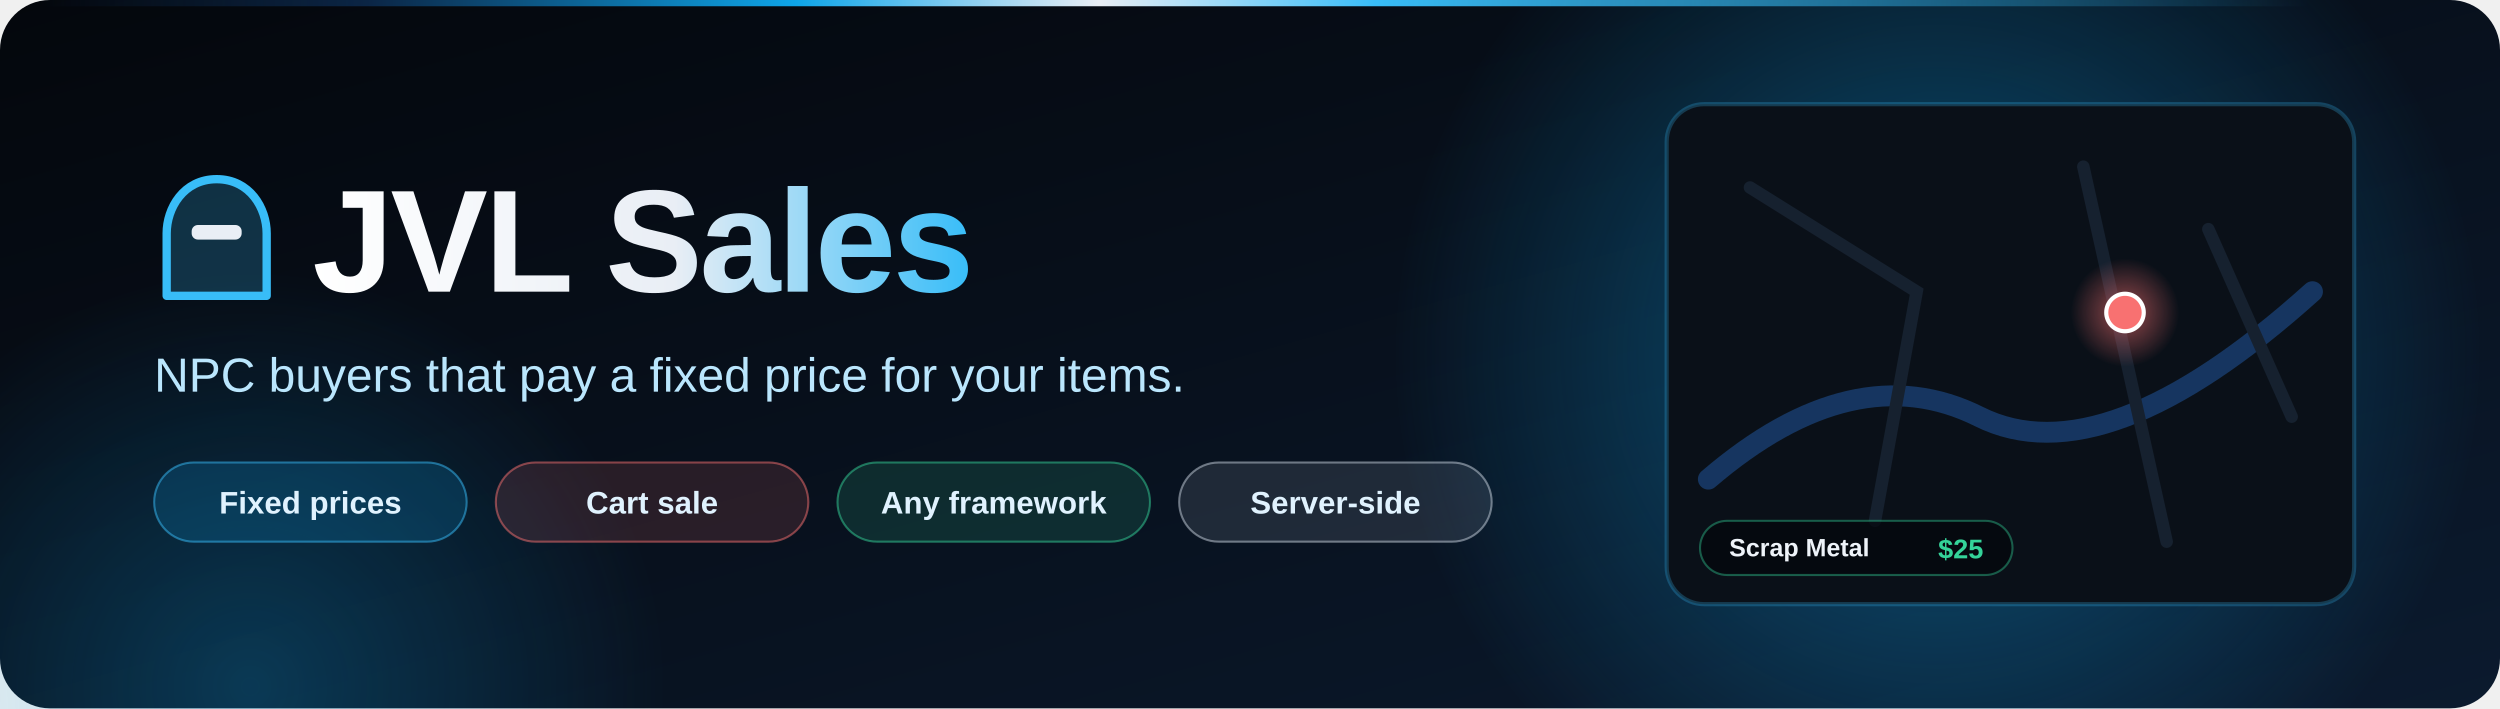
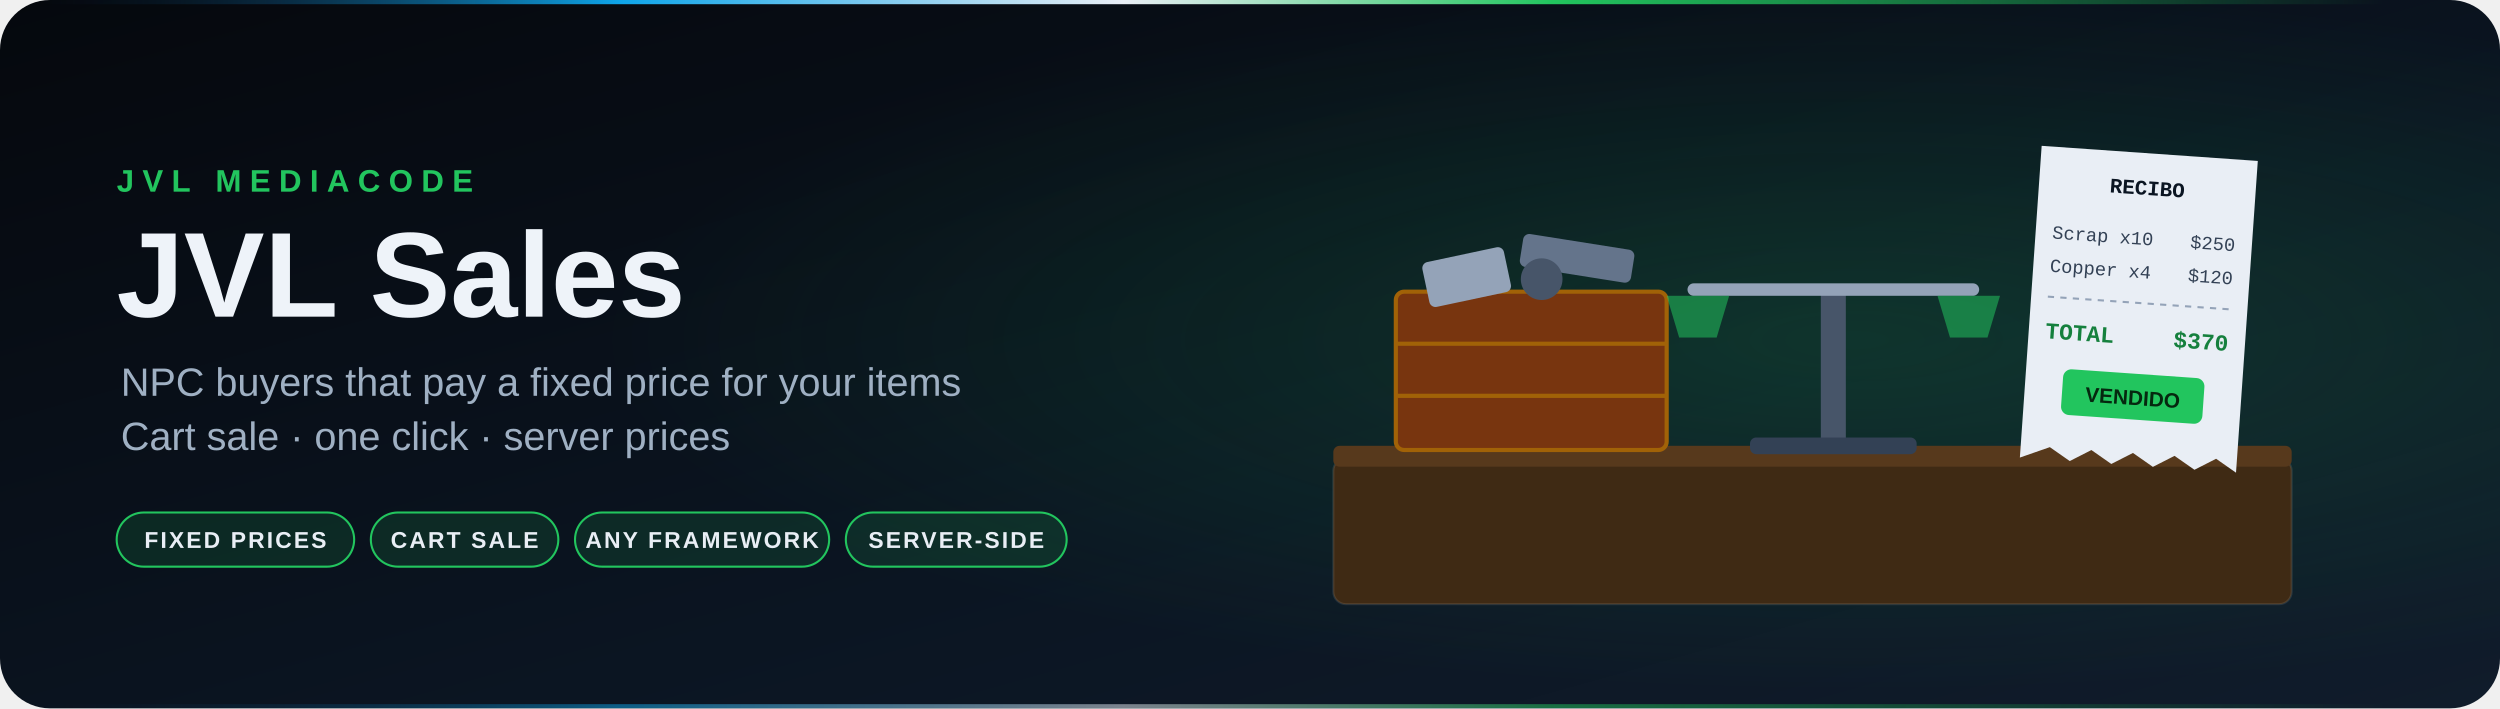
<svg xmlns="http://www.w3.org/2000/svg" width="1200" height="340" viewBox="0 0 1200 340" role="img" aria-label="JVL Sales — NPC buyers for FiveM">
  <defs>
    <linearGradient id="bg" x1="0" y1="0" x2="1" y2="1">
-       <stop offset="0" stop-color="#04070c" />
-       <stop offset="1" stop-color="#0b1a2e" />
+       <stop offset="0" stop-color="#05080d" />
+       <stop offset="0.6" stop-color="#0b1522" />
+       <stop offset="1" stop-color="#101c2b" />
    </linearGradient>
-     <linearGradient id="txt" x1="0" y1="0" x2="1" y2="0">
-       <stop offset="0" stop-color="#ffffff" />
-       <stop offset="0.55" stop-color="#e9eef5" />
-       <stop offset="1" stop-color="#38bdf8" />
+     <radialGradient id="glow" cx="0.74" cy="0.48" r="0.5">
+       <stop offset="0" stop-color="#22c55e" stop-opacity="0.18" />
+       <stop offset="1" stop-color="#22c55e" stop-opacity="0" />
+     </radialGradient>
+     <linearGradient id="topline" x1="0" y1="0" x2="1" y2="0">
+       <stop offset="0.02" stop-color="#0b2545" stop-opacity="0" />
+       <stop offset="0.25" stop-color="#0ea5e9" />
+       <stop offset="0.45" stop-color="#e9eef5" />
+       <stop offset="0.62" stop-color="#22c55e" />
+       <stop offset="0.95" stop-color="#22c55e" stop-opacity="0" />
    </linearGradient>
-     <linearGradient id="line" x1="0" y1="0" x2="1" y2="0">
-       <stop offset="0.02" stop-color="#0b2545" stop-opacity="0" />
-       <stop offset="0.15" stop-color="#0b2545" />
-       <stop offset="0.32" stop-color="#0ea5e9" />
-       <stop offset="0.44" stop-color="#e9eef5" />
-       <stop offset="0.55" stop-color="#38bdf8" />
-       <stop offset="0.92" stop-color="#38bdf8" stop-opacity="0" />
-     </linearGradient>
-     <radialGradient id="glow" cx="0.5" cy="0.5" r="0.5">
-       <stop offset="0" stop-color="#0ea5e9" stop-opacity="0.45" />
-       <stop offset="1" stop-color="#0ea5e9" stop-opacity="0" />
-     </radialGradient>
-     <radialGradient id="ping" cx="0.5" cy="0.5" r="0.5">
-       <stop offset="0" stop-color="#f87171" stop-opacity="0.6" />
-       <stop offset="1" stop-color="#f87171" stop-opacity="0" />
-     </radialGradient>
-     <style>
-       .orb { animation: drift 9s ease-in-out infinite alternate; }
-       .orb2 { animation: drift 12s ease-in-out infinite alternate-reverse; }
-       .float { animation: float 5s ease-in-out infinite; }
-       .ring { animation: ring 2.4s ease-out infinite; transform-box: fill-box; transform-origin: center; }
-       .hop { animation: hop 9s steps(1) infinite; }
-       .title { font: 800 70px 'Segoe UI', 'Helvetica Neue', Arial, sans-serif; letter-spacing: -1.5px; }
-       .sub { font: 500 23px 'Segoe UI', 'Helvetica Neue', Arial, sans-serif; fill: #bae6fd; }
-       .chipt { font: 600 15px 'Segoe UI', 'Helvetica Neue', Arial, sans-serif; fill: #e0f2fe; }
-       .lbl { font: 600 12px 'Segoe UI', 'Helvetica Neue', Arial, sans-serif; fill: #eef3f9; }
-       .price { font: 700 13px 'Segoe UI', 'Helvetica Neue', Arial, sans-serif; fill: #34d399; }
-       @keyframes drift { from { transform: translate(0,0); } to { transform: translate(60px,-30px); } }
-       @keyframes float { 0%,100% { transform: translateY(0); } 50% { transform: translateY(-10px); } }
-       @keyframes ring { from { transform: scale(0.4); opacity: 1; } to { transform: scale(1.8); opacity: 0; } }
-       @keyframes hop { 0% { transform: translate(0,0); } 33% { transform: translate(-120px,40px); } 66% { transform: translate(60px,70px); } }
-     </style>
+     <clipPath id="clip">
+       <rect width="1200" height="340" rx="24" />
+     </clipPath>
  </defs>
-   <rect width="1200" height="340" rx="24" fill="url(#bg)" />
-   <circle class="orb" cx="930" cy="170" r="260" fill="url(#glow)" />
-   <circle class="orb2" cx="120" cy="330" r="200" fill="url(#glow)" opacity="0.6" />
-   <rect x="0" y="0" width="1200" height="3" fill="url(#line)" />
-   <g transform="translate(74,82)">
-     <path d="M30 4 C14 4 6 18 6 30 V60 H54 V30 C54 18 46 4 30 4 Z" fill="#38bdf8" fill-opacity="0.22" stroke="#38bdf8" stroke-width="4" stroke-linejoin="round" />
-     <rect x="18" y="26" width="24" height="7" rx="3" fill="#e9eef5" />
-   </g>
-   <text class="title" x="150" y="140" fill="url(#txt)">JVL Sales</text>
-   <text class="sub" x="74" y="188">NPC buyers that pay a fixed price for your items.</text>
-   <g transform="translate(74,222)">
-     <rect width="150" height="38" rx="19" fill="#0ea5e9" fill-opacity="0.18" stroke="#38bdf8" stroke-opacity="0.5" />
-     <text class="chipt" x="75" y="24.5" text-anchor="middle">Fixed prices</text>
-     <rect x="164" width="150" height="38" rx="19" fill="#f87171" fill-opacity="0.14" stroke="#f87171" stroke-opacity="0.5" />
-     <text class="chipt" x="239" y="24.5" text-anchor="middle">Cart sale</text>
-     <rect x="328" width="150" height="38" rx="19" fill="#34d399" fill-opacity="0.14" stroke="#34d399" stroke-opacity="0.5" />
-     <text class="chipt" x="403" y="24.5" text-anchor="middle">Any framework</text>
-     <rect x="492" width="150" height="38" rx="19" fill="#cbd5e1" fill-opacity="0.12" stroke="#cbd5e1" stroke-opacity="0.5" />
-     <text class="chipt" x="567" y="24.5" text-anchor="middle">Server-side</text>
-   </g>
-   <g transform="translate(800,50)">
-     <g class="float">
-       <rect width="330" height="240" rx="18" fill="#0a1018" stroke="#38bdf8" stroke-opacity="0.25" stroke-width="2" />
-       <path d="M20 180 Q90 120 150 150 T310 90" fill="none" stroke="#1e4f8f" stroke-width="10" stroke-linecap="round" opacity="0.6" />
-       <path d="M40 40 L120 90 L100 200 M200 30 L240 210 M260 60 L300 150" fill="none" stroke="#16212f" stroke-width="6" stroke-linecap="round" />
-       <g class="hop">
-         <circle class="ring" cx="220" cy="100" r="26" fill="url(#ping)" />
-         <circle cx="220" cy="100" r="9" fill="#f87171" stroke="#fff" stroke-width="2" />
+   <g clip-path="url(#clip)">
+     <rect width="1200" height="340" fill="url(#bg)" />
+     <rect width="1200" height="340" fill="url(#glow)" />
+     <rect x="0" y="0" width="1200" height="2" fill="url(#topline)" />
+     <rect x="0" y="338" width="1200" height="2" fill="url(#topline)" opacity="0.5" />
+     <g transform="translate(640 50)">
+       <rect x="0" y="170" width="460" height="70" rx="6" fill="#3f2a14" stroke="#ffffff1a" />
+       <rect x="0" y="164" width="460" height="10" rx="3" fill="#57391c" />
+       <g transform="translate(30 90)">
+         <rect x="0" y="0" width="130" height="76" rx="4" fill="#78350f" stroke="#a16207" stroke-width="2" />
+         <line x1="0" y1="25" x2="130" y2="25" stroke="#a16207" stroke-width="2" />
+         <line x1="0" y1="50" x2="130" y2="50" stroke="#a16207" stroke-width="2" />
+         <rect x="14" y="-18" width="40" height="22" rx="3" fill="#94a3b8" transform="rotate(-12 34 -7)" />
+         <rect x="60" y="-24" width="54" height="16" rx="3" fill="#64748b" transform="rotate(9 87 -16)" />
+         <circle cx="70" cy="-6" r="10" fill="#475569" />
      </g>
-       <rect x="16" y="200" width="150" height="26" rx="13" fill="#04070c" fill-opacity="0.7" stroke="#34d399" stroke-opacity="0.4" />
-       <text class="lbl" x="30" y="217">Scrap Metal</text>
-       <text class="price" x="152" y="218" text-anchor="end">$25</text>
+       <g transform="translate(240 90)">
+         <rect x="-6" y="0" width="12" height="74" fill="#475569" />
+         <rect x="-40" y="70" width="80" height="8" rx="3" fill="#334155" />
+         <g>
+           <animateTransform attributeName="transform" type="rotate" values="-6;6;-6" dur="3s" repeatCount="indefinite" />
+           <rect x="-70" y="-4" width="140" height="6" rx="3" fill="#94a3b8" />
+           <path d="M-80 2 L-50 2 L-56 22 L-74 22 Z" fill="#22c55e88" />
+           <path d="M50 2 L80 2 L74 22 L56 22 Z" fill="#22c55e88" />
+         </g>
+       </g>
+       <g transform="translate(340 20) rotate(4)">
+         <path d="M0 0 H104 V150 L94 144 L84 150 L74 144 L64 150 L54 144 L44 150 L34 144 L24 150 L14 144 L0 150 Z" fill="#e9eef5" />
+         <text x="52" y="20" text-anchor="middle" font-family="Consolas, 'Courier New', monospace" font-size="10" font-weight="700" fill="#0b1522">RECIBO</text>
+         <text x="8" y="44" font-family="Consolas, 'Courier New', monospace" font-size="9" fill="#334155">Scrap x10</text>
+         <text x="96" y="44" text-anchor="end" font-family="Consolas, 'Courier New', monospace" font-size="9" fill="#334155">$250</text>
+         <text x="8" y="60" font-family="Consolas, 'Courier New', monospace" font-size="9" fill="#334155">Copper x4</text>
+         <text x="96" y="60" text-anchor="end" font-family="Consolas, 'Courier New', monospace" font-size="9" fill="#334155">$120</text>
+         <line x1="8" y1="72" x2="96" y2="72" stroke="#94a3b8" stroke-dasharray="3 3" />
+         <text x="8" y="92" font-family="Consolas, 'Courier New', monospace" font-size="11" font-weight="700" fill="#15803d">TOTAL</text>
+         <text x="96" y="92" text-anchor="end" font-family="Consolas, 'Courier New', monospace" font-size="11" font-weight="700" fill="#15803d">$370</text>
+         <rect x="18" y="106" width="68" height="22" rx="4" fill="#22c55e">
+           <animate attributeName="opacity" values="1;0.6;1" dur="2s" repeatCount="indefinite" />
+         </rect>
+         <text x="52" y="121" text-anchor="middle" font-family="'Segoe UI', Arial, sans-serif" font-size="10" font-weight="800" fill="#05280f">VENDIDO</text>
+       </g>
+     </g>
+     <g font-family="'Segoe UI', Arial, sans-serif">
+       <text x="56" y="92" font-size="15" font-weight="600" letter-spacing="4" fill="#22c55e">JVL MEDIACODE</text>
+       <text x="56" y="152" font-size="58" font-weight="800" fill="#eef3f9">JVL Sales</text>
+       <text x="58" y="190" font-size="19" fill="#9fb0c3">NPC buyers that pay a fixed price for your items</text>
+       <text x="58" y="216" font-size="19" fill="#9fb0c3">Cart sale · one click · server prices</text>
+     </g>
+     <g font-family="'Segoe UI', Arial, sans-serif" font-size="11" font-weight="700" letter-spacing="1">
+       <rect x="56" y="246" width="114" height="26" rx="13" fill="#22c55e22" stroke="#22c55e" />
+       <text x="113.0" y="263" text-anchor="middle" fill="#e9eef5">FIXED PRICES</text>
+       <rect x="178" y="246" width="90" height="26" rx="13" fill="#22c55e22" stroke="#22c55e" />
+       <text x="223.0" y="263" text-anchor="middle" fill="#e9eef5">CART SALE</text>
+       <rect x="276" y="246" width="122" height="26" rx="13" fill="#22c55e22" stroke="#22c55e" />
+       <text x="337.0" y="263" text-anchor="middle" fill="#e9eef5">ANY FRAMEWORK</text>
+       <rect x="406" y="246" width="106" height="26" rx="13" fill="#22c55e22" stroke="#22c55e" />
+       <text x="459.0" y="263" text-anchor="middle" fill="#e9eef5">SERVER-SIDE</text>
    </g>
  </g>
</svg>
